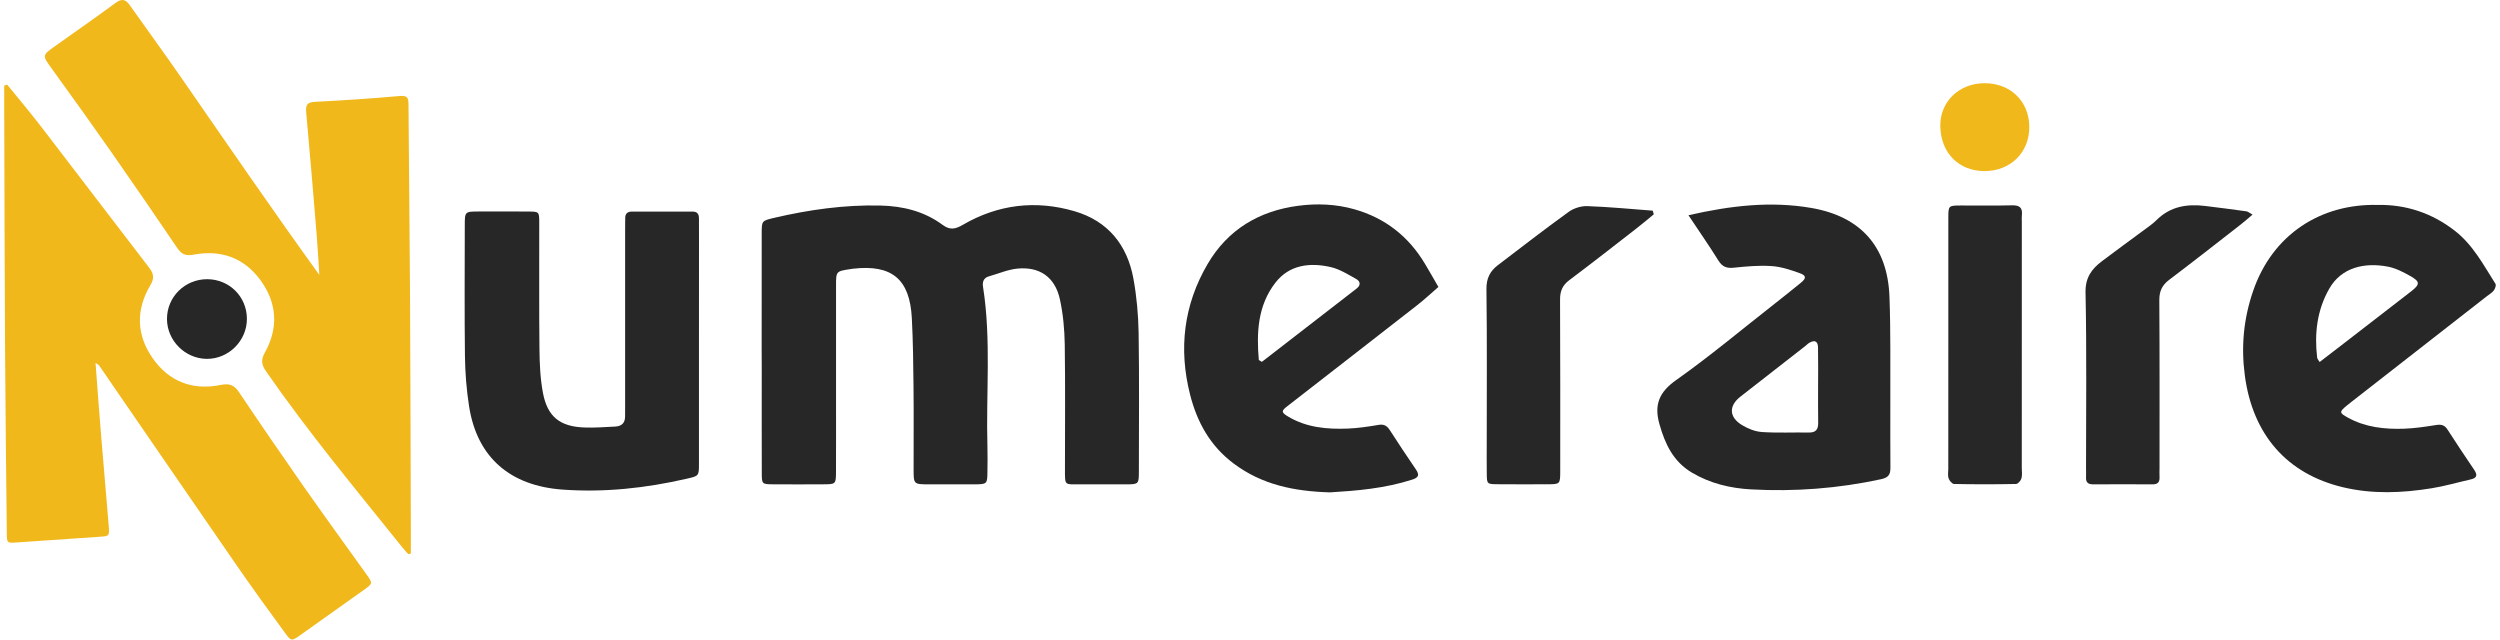
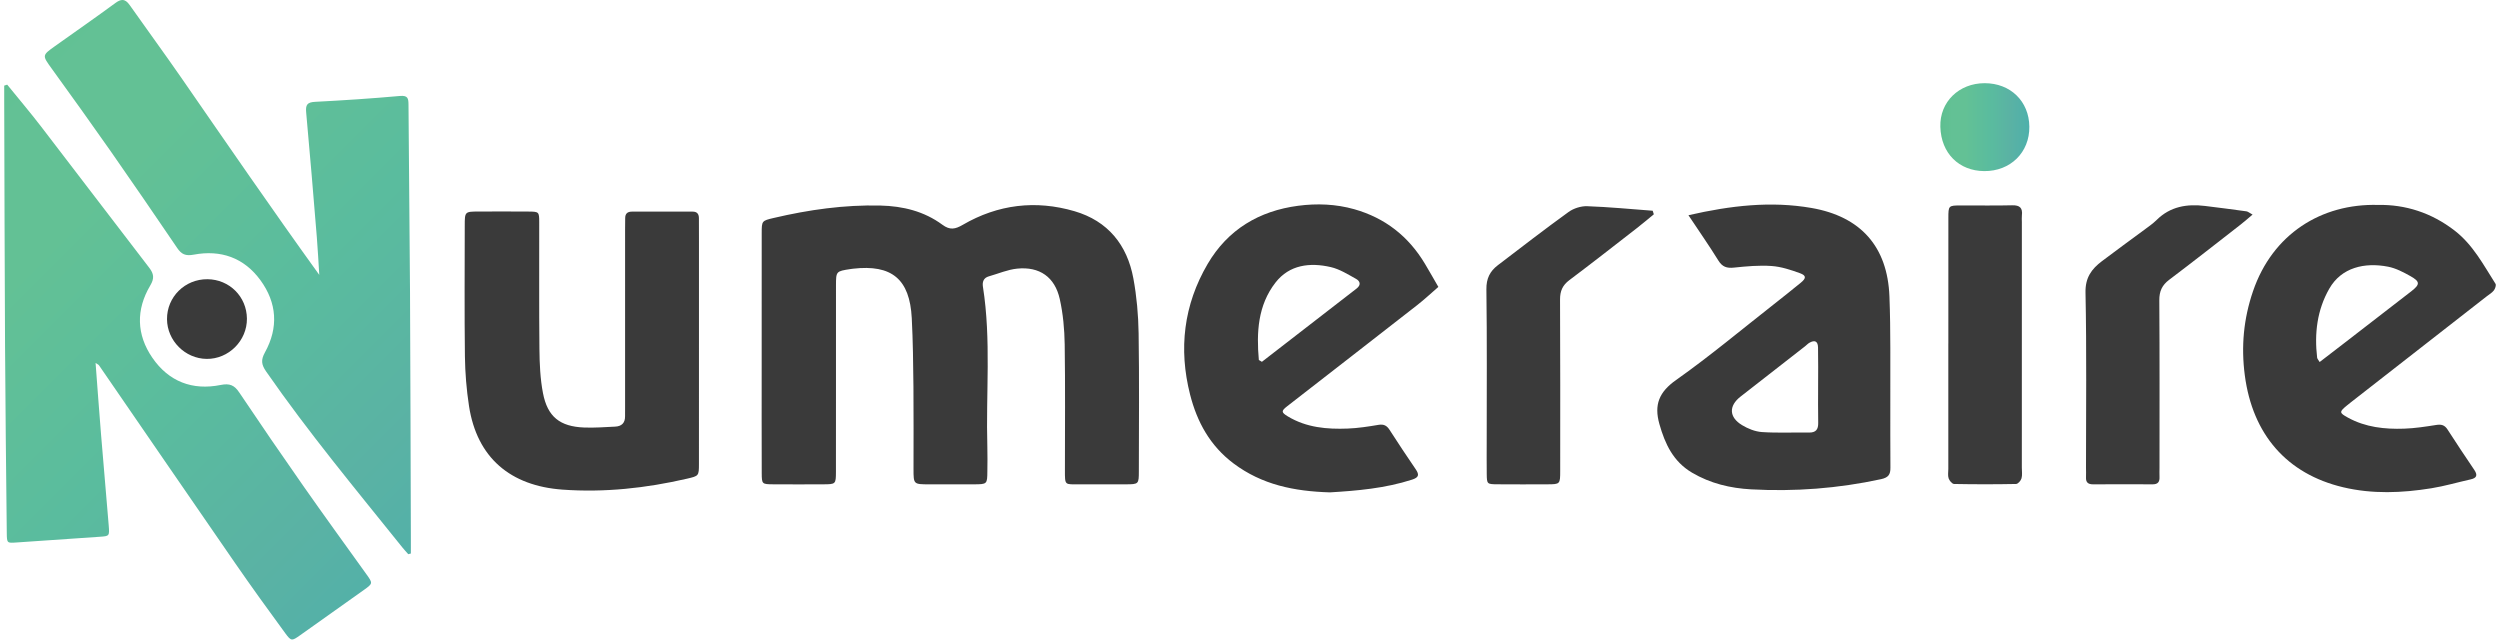
- <svg xmlns="http://www.w3.org/2000/svg" version="1.1" id="Layer_1" x="0px" y="0px" viewBox="0 0 595.28 152.27" style="enable-background:new 0 0 595.28 152.27;" xml:space="preserve">
-   <style type="text/css">
- 	.st0{fill:#F1B81B;}
- 	.st1{fill:#272727;}
- </style>
-   <path class="st0" d="M97.22,131.96c-0.47-0.53-0.96-1.05-1.4-1.6c-11.06-13.78-22.36-27.37-32.45-41.91  c-1.13-1.63-1.29-2.74-0.28-4.54c3.26-5.88,2.88-11.79-1.08-17.21c-3.92-5.35-9.44-7.28-15.86-6.07c-1.97,0.37-2.93-0.08-3.95-1.59  c-5.23-7.7-10.49-15.39-15.83-23.02c-4.6-6.58-9.29-13.1-13.99-19.6c-2.34-3.24-2.4-3.21,0.72-5.43c4.8-3.42,9.64-6.78,14.38-10.27  c1.45-1.07,2.38-0.97,3.4,0.48c4.07,5.78,8.25,11.47,12.27,17.28c10.84,15.66,21.61,31.36,32.88,46.97  c-0.19-2.98-0.33-5.95-0.58-8.93c-0.81-9.92-1.63-19.84-2.54-29.74c-0.16-1.79,0.21-2.44,2.11-2.53c6.73-0.35,13.46-0.79,20.17-1.39  c1.93-0.17,2.07,0.54,2.08,2.1c0.09,14.89,0.28,29.77,0.36,44.66c0.11,19.6,0.14,39.21,0.2,58.81c0,1.12,0,2.25,0,3.37  C97.63,131.85,97.42,131.91,97.22,131.96z" />
-   <path class="st0" d="M1.71,20.16c2.68,3.3,5.43,6.55,8.02,9.91c8.61,11.2,17.15,22.45,25.77,33.65c1.12,1.46,1.3,2.53,0.28,4.24  c-3.43,5.78-3.31,11.71,0.5,17.23c3.9,5.66,9.54,7.83,16.25,6.47c2.17-0.44,3.27,0.05,4.44,1.8c5,7.46,10.09,14.88,15.24,22.24  c4.91,7.01,9.94,13.94,14.93,20.89c1.66,2.31,1.69,2.31-0.49,3.87c-5.05,3.61-10.11,7.21-15.18,10.79c-1.99,1.4-2.13,1.47-3.57-0.5  c-4.05-5.52-8.06-11.07-11.95-16.71c-10.83-15.67-21.59-31.38-32.39-47.07c-0.11-0.15-0.33-0.23-0.81-0.55  c0.44,5.8,0.84,11.38,1.3,16.95c0.59,7.25,1.24,14.49,1.83,21.74c0.21,2.54,0.16,2.54-2.16,2.7c-6.62,0.45-13.23,0.9-19.84,1.36  c-2.17,0.15-2.24,0.16-2.26-2.2C1.46,112.09,1.29,97.21,1.2,82.33C1.09,62.85,1.06,43.36,1,23.87c0-1.16,0-2.32,0-3.48  C1.24,20.31,1.48,20.23,1.71,20.16z" />
-   <path class="st1" d="M181.36,83.73c0-9.42-0.01-18.85,0.01-28.27c0.01-2.85,0.03-2.89,2.85-3.56c8.36-1.96,16.8-3.16,25.42-2.96  c5.37,0.13,10.42,1.37,14.77,4.58c1.8,1.33,3.06,1.06,4.86,0.01c8.37-4.87,17.35-5.94,26.6-3.23c7.93,2.32,12.52,8,14,15.99  c0.79,4.29,1.18,8.7,1.25,13.07c0.17,10.92,0.07,21.85,0.06,32.77c0,3.17-0.02,3.19-3.14,3.2c-3.64,0.02-7.28,0.02-10.92,0  c-3.64-0.02-3.54,0.37-3.54-3.43c-0.01-9.96,0.1-19.92-0.05-29.88c-0.06-3.61-0.39-7.29-1.17-10.81c-1.17-5.24-4.81-7.77-10.13-7.25  c-2.29,0.23-4.5,1.21-6.75,1.84c-1.3,0.36-1.59,1.36-1.41,2.49c1.99,12.67,0.68,25.43,1.05,38.15c0.06,1.93,0.02,3.86,0,5.78  c-0.03,3.08-0.04,3.09-3.26,3.11c-3.53,0.01-7.07,0.01-10.6,0c-3.71-0.01-3.72-0.01-3.72-3.59c-0.01-6.53,0.05-13.07-0.02-19.6  c-0.05-5.46-0.12-10.92-0.4-16.37c-0.48-9.31-4.75-12.84-13.97-11.79c-0.21,0.02-0.42,0.05-0.64,0.09  c-3.42,0.52-3.44,0.52-3.44,3.94c-0.01,8.25,0,16.49,0,24.74c0,6.53,0.02,13.07-0.01,19.6c-0.01,2.94-0.05,2.96-3.07,2.97  c-3.96,0.02-7.93,0.03-11.89,0c-2.64-0.02-2.71-0.05-2.71-2.67c-0.03-8.46-0.01-16.92-0.01-25.38  C181.36,86.09,181.36,84.91,181.36,83.73z" />
-   <path class="st1" d="M166.43,81.86c0,9.53,0.01,19.06,0,28.58c0,2.88-0.03,2.89-2.88,3.54c-9.75,2.25-19.61,3.32-29.6,2.6  c-12.38-0.89-20.37-7.56-22.27-19.92c-0.6-3.9-0.92-7.87-0.97-11.81c-0.13-10.38-0.05-20.77-0.04-31.15c0-3.32,0.02-3.33,3.34-3.34  c3.96-0.01,7.92-0.03,11.88,0.01c2.44,0.02,2.5,0.07,2.51,2.51c0.03,10.06-0.06,20.13,0.05,30.19c0.04,3.51,0.18,7.08,0.84,10.52  c1.08,5.65,4.05,7.98,9.82,8.2c2.45,0.1,4.92-0.1,7.38-0.22c1.51-0.07,2.37-0.85,2.35-2.45c-0.01-0.75,0.01-1.5,0.01-2.25  c0-14.13,0-28.26,0-42.39c0-0.86,0.02-1.71,0.02-2.57c0-1.07,0.57-1.53,1.6-1.53c4.82,0,9.63,0.01,14.45,0  c1.09,0,1.51,0.58,1.51,1.6c-0.01,1.82,0.01,3.64,0.01,5.46C166.43,65.59,166.43,73.72,166.43,81.86z" />
-   <path class="st1" d="M402.04,51.25c10.14-2.32,19.66-3.39,29.28-1.73c11.73,2.03,18.12,9.19,18.58,21.05  c0.32,8.34,0.17,16.7,0.21,25.05c0.02,5.25-0.04,10.49,0.02,15.74c0.02,1.66-0.48,2.37-2.25,2.75c-10.21,2.21-20.53,2.99-30.93,2.42  c-4.93-0.27-9.7-1.4-14.05-3.97c-4.48-2.65-6.43-6.83-7.77-11.58c-1.3-4.6-0.08-7.61,3.98-10.48c7.99-5.64,15.51-11.95,23.22-17.99  c2.18-1.71,4.34-3.44,6.49-5.19c1.29-1.05,1.31-1.69-0.21-2.25c-2.18-0.79-4.48-1.56-6.76-1.71c-2.96-0.21-5.98,0.07-8.95,0.38  c-1.7,0.18-2.77-0.16-3.72-1.69C406.99,58.52,404.62,55.14,402.04,51.25z M432.91,92.01c0-3.1,0.05-6.2-0.02-9.3  c-0.03-1.47-0.78-1.82-2.06-1.09c-0.37,0.21-0.66,0.54-1,0.8c-5.14,4.01-10.28,8-15.41,12.02c-2.81,2.2-2.74,4.88,0.36,6.77  c1.41,0.86,3.13,1.55,4.76,1.66c3.71,0.25,7.45,0.06,11.17,0.12c1.67,0.03,2.25-0.74,2.22-2.34  C432.87,97.78,432.92,94.89,432.91,92.01z" />
-   <path class="st1" d="M566.21,48.8c6.48-0.13,12.76,1.83,18.3,6.14c4.35,3.37,6.83,8.15,9.69,12.64c0.21,0.33-0.08,1.18-0.4,1.59  c-0.45,0.57-1.13,0.96-1.72,1.42c-10.8,8.42-21.59,16.85-32.39,25.27c-0.25,0.2-0.5,0.4-0.75,0.6c-1.99,1.62-1.99,1.82,0.15,3  c4.17,2.29,8.73,2.78,13.36,2.62c2.55-0.09,5.1-0.48,7.63-0.88c1.21-0.19,2.01,0,2.7,1.08c2.08,3.24,4.22,6.44,6.38,9.63  c0.83,1.23,0.6,1.92-0.86,2.25c-3.12,0.7-6.2,1.61-9.35,2.11c-7.01,1.13-14.03,1.42-21.02-0.24c-13.42-3.18-21.55-12.57-23.41-26.62  c-0.92-6.94-0.28-13.52,1.95-20.05C541.11,55.74,552.72,48.44,566.21,48.8z M552.33,86.2c2.07-1.59,4.09-3.14,6.1-4.69  c5.25-4.05,10.5-8.09,15.73-12.16c2.11-1.65,2.11-2.3-0.25-3.63c-1.66-0.93-3.44-1.86-5.28-2.22c-5.61-1.09-11.12,0.18-14,5.23  c-2.91,5.09-3.57,10.66-2.89,16.41C551.77,85.44,552.03,85.7,552.33,86.2z" />
-   <path class="st1" d="M316.68,117.24c-8.52-0.25-16.2-1.81-22.96-6.89c-5.61-4.21-8.7-9.89-10.35-16.4  c-2.76-10.87-1.53-21.35,4.18-31.09c4.81-8.21,12.26-12.64,21.56-13.86c4.45-0.59,8.98-0.42,13.38,0.83  c7.34,2.08,12.92,6.47,16.82,13c1.09,1.82,2.13,3.66,3.19,5.5c-1.68,1.45-3.3,2.98-5.05,4.34c-10.29,8.04-20.61,16.03-30.91,24.04  c-1.48,1.15-1.49,1.47,0.15,2.46c4.4,2.65,9.29,3.07,14.25,2.88c2.45-0.1,4.89-0.47,7.31-0.88c1.27-0.21,1.98,0.18,2.65,1.2  c2.03,3.15,4.1,6.27,6.21,9.36c0.9,1.32,0.76,1.96-0.87,2.48C329.74,116.3,323.05,116.86,316.68,117.24z M299.74,85.72  c0.24,0.15,0.49,0.29,0.73,0.44c7.51-5.82,15.02-11.64,22.55-17.45c1.13-0.87,0.82-1.77-0.11-2.29c-1.94-1.08-3.91-2.33-6.03-2.82  c-4.95-1.14-9.84-0.57-13.15,3.66C299.48,72.7,299.17,79.18,299.74,85.72z" />
-   <path class="st1" d="M393.79,51.03c-1.37,1.12-2.71,2.26-4.1,3.34c-5.32,4.13-10.62,8.29-16.01,12.33  c-1.63,1.22-2.22,2.61-2.21,4.62c0.07,13.59,0.04,27.18,0.04,40.77c0,3.2-0.02,3.21-3.07,3.22c-3.96,0.01-7.92,0.03-11.88-0.01  c-2.48-0.02-2.51-0.06-2.54-2.45c-0.04-2.57-0.01-5.14-0.01-7.7c0-12.09,0.09-24.18-0.07-36.27c-0.04-2.57,0.84-4.31,2.72-5.74  c5.59-4.26,11.14-8.56,16.84-12.68c1.2-0.87,2.96-1.43,4.43-1.38c5.21,0.18,10.4,0.69,15.6,1.08  C393.61,50.46,393.7,50.75,393.79,51.03z" />
-   <path class="st1" d="M536.36,51.1c-1.09,0.92-1.94,1.67-2.83,2.37c-5.66,4.4-11.29,8.83-17.01,13.15c-1.71,1.29-2.38,2.73-2.36,4.88  c0.09,13.27,0.05,26.55,0.05,39.82c0,0.75-0.04,1.5,0,2.25c0.06,1.18-0.38,1.77-1.65,1.76c-4.71-0.03-9.42-0.03-14.13,0  c-1.2,0.01-1.79-0.44-1.72-1.68c0.04-0.75,0-1.5,0-2.25c0-13.92,0.17-27.84-0.12-41.75c-0.07-3.57,1.46-5.6,3.91-7.46  c3.31-2.51,6.68-4.94,10.02-7.42c1.03-0.76,2.1-1.49,3-2.39c3.25-3.22,7.22-3.87,11.53-3.34c3.29,0.4,6.57,0.82,9.85,1.28  C535.27,50.37,535.6,50.69,536.36,51.1z" />
-   <path class="st1" d="M463.92,81.8c0-9.96-0.01-19.92,0-29.87c0-2.97,0.03-2.99,2.97-3c4.07-0.02,8.14,0.07,12.21-0.04  c1.84-0.05,2.54,0.62,2.33,2.4c-0.06,0.53-0.01,1.07-0.01,1.61c0,19.49,0,38.98-0.01,58.46c0,0.86,0.15,1.76-0.08,2.55  c-0.15,0.54-0.83,1.32-1.29,1.33c-4.92,0.1-9.85,0.1-14.77,0c-0.45-0.01-1.1-0.79-1.29-1.34c-0.23-0.67-0.07-1.48-0.07-2.23  C463.91,101.71,463.91,91.75,463.92,81.8C463.92,81.8,463.92,81.8,463.92,81.8z" />
-   <path class="st0" d="M472.56,19.81c6.14,0,10.58,4.3,10.64,10.34c0.07,6.13-4.5,10.64-10.76,10.59c-5.96-0.05-10.25-4.2-10.43-10.56  C461.85,24.25,466.46,19.81,472.56,19.81z" />
-   <path class="st1" d="M49.38,66.48c5.24,0.04,9.37,4.15,9.41,9.37c0.05,5.26-4.35,9.66-9.59,9.6c-5.13-0.06-9.4-4.34-9.44-9.45  C39.73,70.7,44.03,66.45,49.38,66.48z" />
+ <svg xmlns="http://www.w3.org/2000/svg" viewBox="0 0 793.701 203.024" height="203.024" width="793.701" xml:space="preserve" id="svg2" version="1.1">
+   <defs id="defs6">
+     <linearGradient id="linearGradient36" spreadMethod="pad" gradientTransform="matrix(128.7744,-128.7744,-128.7744,-128.7744,-15.40168,141.0213)" gradientUnits="userSpaceOnUse" y2="0" x2="1" y1="0" x1="0">
+       <stop id="stop24" offset="0" style="stop-opacity:1;stop-color:#5dbf90" />
+       <stop id="stop26" offset="0.134" style="stop-opacity:1;stop-color:#63c195" />
+       <stop id="stop28" offset="0.282" style="stop-opacity:1;stop-color:#63c195" />
+       <stop id="stop30" offset="0.551" style="stop-opacity:1;stop-color:#5abc9e" />
+       <stop id="stop32" offset="0.787" style="stop-opacity:1;stop-color:#5ab2a4" />
+       <stop id="stop34" offset="1" style="stop-opacity:1;stop-color:#4eb0ab" />
+     </linearGradient>
+     <clipPath id="clipPath46" clipPathUnits="userSpaceOnUse">
+       <path id="path44" d="m 27.474,151.55 c -4.744,-3.489 -9.585,-6.846 -14.381,-10.265 v 0 c -3.122,-2.227 -3.062,-2.196 -0.722,-5.435 v 0 c 4.702,-6.506 9.391,-13.023 13.991,-19.601 v 0 c 5.335,-7.633 10.594,-15.32 15.825,-23.024 v 0 c 1.025,-1.509 1.985,-1.961 3.951,-1.592 v 0 c 6.425,1.207 11.946,-0.715 15.864,-6.069 v 0 c 3.965,-5.421 4.338,-11.323 1.082,-17.208 v 0 c -1,-1.808 -0.844,-2.916 0.285,-4.543 v 0 C 73.454,49.275 84.758,35.686 95.817,21.906 v 0 c 0.442,-0.552 0.931,-1.066 1.398,-1.597 v 0 c 0.206,0.054 0.412,0.108 0.618,0.162 v 0 c 0,1.122 0.002,2.245 -0.001,3.368 v 0 C 97.769,43.442 97.736,63.045 97.63,82.648 v 0 c -0.081,14.888 -0.275,29.775 -0.362,44.662 v 0 c -0.009,1.564 -0.153,2.276 -2.081,2.103 v 0 c -6.712,-0.602 -13.441,-1.045 -20.171,-1.392 v 0 c -1.904,-0.097 -2.279,-0.747 -2.113,-2.533 v 0 c 0.913,-9.908 1.724,-19.826 2.54,-29.744 v 0 c 0.243,-2.971 0.387,-5.95 0.577,-8.926 v 0 c -11.267,15.619 -22.042,31.318 -32.879,46.975 v 0 c -4.02,5.807 -8.202,11.5 -12.267,17.276 v 0 c -0.571,0.81 -1.11,1.199 -1.728,1.199 v 0 c -0.49,0 -1.029,-0.245 -1.672,-0.718" />
+     </clipPath>
+     <linearGradient id="linearGradient60" spreadMethod="pad" gradientTransform="matrix(103.281,0,0,103.281,-2.65481,75.6339)" gradientUnits="userSpaceOnUse" y2="0" x2="1" y1="0" x1="0">
+       <stop id="stop48" offset="0" style="stop-opacity:1;stop-color:#63c195" />
+       <stop id="stop50" offset="0.13" style="stop-opacity:1;stop-color:#70a489" />
+       <stop id="stop52" offset="0.275" style="stop-opacity:1;stop-color:#70a489" />
+       <stop id="stop54" offset="0.669" style="stop-opacity:1;stop-color:#5bba9d" />
+       <stop id="stop56" offset="0.888" style="stop-opacity:1;stop-color:#5ab2a4" />
+       <stop id="stop58" offset="1" style="stop-opacity:1;stop-color:#4fb0a8" />
+     </linearGradient>
+     <linearGradient id="linearGradient88" spreadMethod="pad" gradientTransform="matrix(128.7744,-128.7744,-128.7744,-128.7744,-15.40168,141.0213)" gradientUnits="userSpaceOnUse" y2="0" x2="1" y1="0" x1="0">
+       <stop id="stop76" offset="0" style="stop-opacity:1;stop-color:#5dbf90" />
+       <stop id="stop78" offset="0.134" style="stop-opacity:1;stop-color:#63c195" />
+       <stop id="stop80" offset="0.282" style="stop-opacity:1;stop-color:#63c195" />
+       <stop id="stop82" offset="0.551" style="stop-opacity:1;stop-color:#5abc9e" />
+       <stop id="stop84" offset="0.787" style="stop-opacity:1;stop-color:#5ab2a4" />
+       <stop id="stop86" offset="1" style="stop-opacity:1;stop-color:#4eb0ab" />
+     </linearGradient>
+     <clipPath id="clipPath98" clipPathUnits="userSpaceOnUse">
+       <path id="path96" d="m 1.002,131.882 c 0,-1.162 -0.004,-2.323 0,-3.484 v 0 c 0.063,-19.487 0.092,-38.975 0.2,-58.462 v 0 C 1.285,55.054 1.457,40.173 1.615,25.293 v 0 c 0.026,-2.358 0.09,-2.348 2.263,-2.198 v 0 c 6.615,0.459 13.229,0.913 19.845,1.362 v 0 c 2.318,0.156 2.369,0.152 2.162,2.695 v 0 c -0.588,7.25 -1.239,14.495 -1.832,21.745 v 0 C 23.6,54.466 23.198,60.041 22.757,65.845 v 0 c 0.484,-0.325 0.704,-0.401 0.809,-0.555 v 0 C 34.363,49.602 45.125,33.889 55.955,18.223 v 0 C 59.847,12.591 63.857,7.04 67.904,1.517 v 0 C 68.668,0.475 69.067,0.004 69.569,0 v 0 h 0.013 c 0.442,0.004 0.967,0.366 1.891,1.019 v 0 c 5.073,3.58 10.133,7.177 15.185,10.785 v 0 c 2.182,1.558 2.146,1.562 0.49,3.87 v 0 c -4.992,6.951 -10.021,13.879 -14.93,20.889 v 0 C 67.063,43.925 61.981,51.34 56.977,58.804 v 0 c -1.172,1.749 -2.272,2.237 -4.438,1.8 v 0 C 45.82,59.247 40.183,61.409 36.284,67.073 v 0 c -3.803,5.525 -3.931,11.455 -0.498,17.231 v 0 c 1.017,1.711 0.843,2.786 -0.281,4.245 v 0 C 26.886,99.742 18.35,110.999 9.738,122.196 v 0 c -2.591,3.368 -5.345,6.613 -8.024,9.915 v 0 c -0.238,-0.076 -0.476,-0.153 -0.712,-0.229" />
+     </clipPath>
+     <linearGradient id="linearGradient112" spreadMethod="pad" gradientTransform="matrix(103.281,0,0,103.281,-2.65481,75.6339)" gradientUnits="userSpaceOnUse" y2="0" x2="1" y1="0" x1="0">
+       <stop id="stop100" offset="0" style="stop-opacity:1;stop-color:#63c195" />
+       <stop id="stop102" offset="0.13" style="stop-opacity:1;stop-color:#70a489" />
+       <stop id="stop104" offset="0.275" style="stop-opacity:1;stop-color:#70a489" />
+       <stop id="stop106" offset="0.669" style="stop-opacity:1;stop-color:#5bba9d" />
+       <stop id="stop108" offset="0.888" style="stop-opacity:1;stop-color:#5ab2a4" />
+       <stop id="stop110" offset="1" style="stop-opacity:1;stop-color:#4fb0a8" />
+     </linearGradient>
+     <clipPath id="clipPath122" clipPathUnits="userSpaceOnUse">
+       <path id="path120" d="M 0,152.268 H 595.276 V 0 H 0 Z" />
+     </clipPath>
+     <linearGradient id="linearGradient180" spreadMethod="pad" gradientTransform="matrix(21.19734,0,0,-21.19734,462.0122,121.9929)" gradientUnits="userSpaceOnUse" y2="0" x2="1" y1="0" x1="0">
+       <stop id="stop168" offset="0" style="stop-opacity:1;stop-color:#5dbf90" />
+       <stop id="stop170" offset="0.134" style="stop-opacity:1;stop-color:#63c195" />
+       <stop id="stop172" offset="0.282" style="stop-opacity:1;stop-color:#63c195" />
+       <stop id="stop174" offset="0.551" style="stop-opacity:1;stop-color:#5abc9e" />
+       <stop id="stop176" offset="0.787" style="stop-opacity:1;stop-color:#5ab2a4" />
+       <stop id="stop178" offset="1" style="stop-opacity:1;stop-color:#4eb0ab" />
+     </linearGradient>
+     <clipPath id="clipPath190" clipPathUnits="userSpaceOnUse">
+       <path id="path188" d="M 0,152.268 H 595.276 V 0 H 0 Z" />
+     </clipPath>
+   </defs>
+   <g transform="matrix(1.333333,0,0,-1.333333,0,203.024)" id="g10">
+     <g id="g12">
+       <g id="g14">
+         <g id="g20">
+           <g id="g22">
+             <path id="path38" style="fill:url(#linearGradient36);stroke:none" d="m 27.474,151.55 c -4.744,-3.489 -9.585,-6.846 -14.381,-10.265 v 0 c -3.122,-2.227 -3.062,-2.196 -0.722,-5.435 v 0 c 4.702,-6.506 9.391,-13.023 13.991,-19.601 v 0 c 5.335,-7.633 10.594,-15.32 15.825,-23.024 v 0 c 1.025,-1.509 1.985,-1.961 3.951,-1.592 v 0 c 6.425,1.207 11.946,-0.715 15.864,-6.069 v 0 c 3.965,-5.421 4.338,-11.323 1.082,-17.208 v 0 c -1,-1.808 -0.844,-2.916 0.285,-4.543 v 0 C 73.454,49.275 84.758,35.686 95.817,21.906 v 0 c 0.442,-0.552 0.931,-1.066 1.398,-1.597 v 0 c 0.206,0.054 0.412,0.108 0.618,0.162 v 0 c 0,1.122 0.002,2.245 -0.001,3.368 v 0 C 97.769,43.442 97.736,63.045 97.63,82.648 v 0 c -0.081,14.888 -0.275,29.775 -0.362,44.662 v 0 c -0.009,1.564 -0.153,2.276 -2.081,2.103 v 0 c -6.712,-0.602 -13.441,-1.045 -20.171,-1.392 v 0 c -1.904,-0.097 -2.279,-0.747 -2.113,-2.533 v 0 c 0.913,-9.908 1.724,-19.826 2.54,-29.744 v 0 c 0.243,-2.971 0.387,-5.95 0.577,-8.926 v 0 c -11.267,15.619 -22.042,31.318 -32.879,46.975 v 0 c -4.02,5.807 -8.202,11.5 -12.267,17.276 v 0 c -0.571,0.811 -1.11,1.199 -1.728,1.199 v 0 c -0.49,0 -1.029,-0.245 -1.672,-0.718" />
+           </g>
+         </g>
+       </g>
+     </g>
+     <g id="g40">
+       <g clip-path="url(#clipPath46)" id="g42">
+         <path id="path62" style="fill:none;stroke:url(#linearGradient60);stroke-width:1;stroke-linecap:butt;stroke-linejoin:miter;stroke-miterlimit:10;stroke-dasharray:none;stroke-opacity:1" d="M 100.126,-1 H -2.155 v 155.268 h 102.281 z" />
+       </g>
+     </g>
+     <g id="g64">
+       <g id="g66">
+         <g id="g72">
+           <g id="g74">
+             <path id="path90" style="fill:url(#linearGradient88);stroke:none" d="m 1.002,131.882 c 0,-1.162 -0.004,-2.323 0,-3.484 v 0 c 0.063,-19.487 0.092,-38.975 0.2,-58.462 v 0 C 1.285,55.054 1.457,40.173 1.615,25.293 v 0 c 0.026,-2.358 0.09,-2.348 2.263,-2.198 v 0 c 6.615,0.459 13.229,0.913 19.845,1.362 v 0 c 2.318,0.156 2.369,0.152 2.162,2.695 v 0 c -0.588,7.25 -1.239,14.495 -1.832,21.745 v 0 C 23.6,54.466 23.198,60.041 22.757,65.845 v 0 c 0.484,-0.325 0.704,-0.401 0.809,-0.555 v 0 C 34.363,49.602 45.125,33.889 55.955,18.223 v 0 C 59.847,12.591 63.857,7.04 67.904,1.517 v 0 C 68.668,0.475 69.067,0.004 69.569,0 v 0 h 0.013 c 0.442,0.004 0.967,0.366 1.891,1.019 v 0 c 5.073,3.58 10.133,7.177 15.185,10.785 v 0 c 2.182,1.558 2.146,1.562 0.49,3.87 v 0 c -4.992,6.951 -10.021,13.879 -14.93,20.889 v 0 C 67.063,43.925 61.981,51.34 56.977,58.804 v 0 c -1.172,1.749 -2.272,2.237 -4.438,1.8 v 0 C 45.82,59.247 40.183,61.409 36.284,67.073 v 0 c -3.803,5.525 -3.931,11.455 -0.498,17.231 v 0 c 1.017,1.711 0.843,2.786 -0.281,4.245 v 0 C 26.886,99.742 18.35,110.999 9.738,122.196 v 0 c -2.591,3.368 -5.345,6.613 -8.024,9.915 v 0 c -0.238,-0.076 -0.476,-0.153 -0.712,-0.229" />
+           </g>
+         </g>
+       </g>
+     </g>
+     <g id="g92">
+       <g clip-path="url(#clipPath98)" id="g94">
+         <path id="path114" style="fill:none;stroke:url(#linearGradient112);stroke-width:1;stroke-linecap:butt;stroke-linejoin:miter;stroke-miterlimit:10;stroke-dasharray:none;stroke-opacity:1" d="M 100.126,-1 H -2.155 v 155.268 h 102.281 z" />
+       </g>
+     </g>
+     <g id="g116">
+       <g clip-path="url(#clipPath122)" id="g118">
+         <g transform="translate(181.3628,68.5385)" id="g124">
+           <path id="path126" style="fill:#3a3a3a;fill-opacity:1;fill-rule:nonzero;stroke:none" d="m 0,0 c 0,9.424 -0.011,18.849 0.007,28.272 0.005,2.855 0.032,2.895 2.847,3.556 8.358,1.961 16.805,3.161 25.418,2.959 5.366,-0.126 10.416,-1.366 14.767,-4.577 1.805,-1.331 3.056,-1.056 4.857,-0.008 8.371,4.868 17.347,5.944 26.604,3.233 7.932,-2.325 12.523,-7.999 14.003,-15.991 0.794,-4.289 1.182,-8.702 1.251,-13.068 0.173,-10.921 0.065,-21.846 0.056,-32.77 -0.003,-3.171 -0.024,-3.185 -3.137,-3.199 -3.641,-0.015 -7.282,-0.015 -10.923,0 -3.645,0.015 -3.541,-0.374 -3.543,3.43 -0.005,9.959 0.097,19.921 -0.055,29.878 -0.055,3.613 -0.386,7.289 -1.172,10.806 -1.17,5.246 -4.809,7.776 -10.13,7.247 -2.29,-0.228 -4.505,-1.206 -6.755,-1.838 -1.295,-0.365 -1.588,-1.358 -1.41,-2.487 1.991,-12.672 0.682,-25.433 1.049,-38.148 0.056,-1.926 0.022,-3.856 0.004,-5.782 -0.028,-3.083 -0.037,-3.095 -3.257,-3.107 -3.534,-0.012 -7.068,-0.007 -10.602,-0.002 -3.708,0.006 -3.719,0.01 -3.724,3.587 -0.009,6.533 0.047,13.067 -0.018,19.599 C 36.083,-2.952 36.019,2.512 35.739,7.961 35.261,17.269 30.993,20.8 21.773,19.75 21.56,19.726 21.348,19.696 21.136,19.664 17.714,19.14 17.699,19.14 17.694,15.72 17.685,7.473 17.691,-0.773 17.691,-9.02 c 0,-6.533 0.016,-13.065 -0.008,-19.598 -0.011,-2.943 -0.046,-2.96 -3.068,-2.974 -3.963,-0.018 -7.925,-0.026 -11.887,0.003 -2.644,0.02 -2.706,0.052 -2.715,2.673 C -0.019,-20.455 0,-11.995 0,-3.534 -0.001,-2.356 -0.001,-1.178 0,0" />
+         </g>
+         <g transform="translate(166.4312,70.4076)" id="g128">
+           <path id="path130" style="fill:#3a3a3a;fill-opacity:1;fill-rule:nonzero;stroke:none" d="m 0,0 c 0,-9.528 0.007,-19.056 -0.005,-28.583 -0.004,-2.883 -0.028,-2.886 -2.88,-3.545 -9.746,-2.253 -19.608,-3.316 -29.603,-2.597 -12.383,0.892 -20.373,7.556 -22.269,19.916 -0.597,3.898 -0.921,7.869 -0.972,11.811 -0.131,10.383 -0.05,20.768 -0.041,31.152 0.003,3.319 0.023,3.329 3.34,3.339 3.961,0.011 7.923,0.028 11.883,-0.009 2.443,-0.023 2.503,-0.067 2.509,-2.513 0.026,-10.064 -0.056,-20.127 0.05,-30.189 0.036,-3.512 0.183,-7.081 0.842,-10.515 1.083,-5.652 4.045,-7.98 9.819,-8.204 2.453,-0.096 4.92,0.098 7.378,0.214 1.509,0.072 2.37,0.855 2.35,2.448 -0.009,0.75 0.007,1.499 0.007,2.248 0,14.131 0,28.262 10e-4,42.393 0,0.857 0.021,1.713 0.023,2.57 0.001,1.069 0.567,1.534 1.599,1.534 4.817,-0.003 9.634,-0.006 14.451,0.002 1.094,10e-4 1.51,-0.578 1.506,-1.605 C -0.02,28.048 -0.001,26.228 0,24.408 0.001,16.272 0,8.136 0,0" />
+         </g>
+         <g transform="translate(432.9121,60.2611)" id="g132">
+           <path id="path134" style="fill:#3a3a3a;fill-opacity:1;fill-rule:nonzero;stroke:none" d="m 0,0 c 0,3.099 0.048,6.198 -0.021,9.295 -0.034,1.473 -0.785,1.823 -2.061,1.09 C -2.447,10.176 -2.741,9.843 -3.077,9.58 -8.215,5.572 -13.359,1.575 -18.489,-2.441 c -2.813,-2.203 -2.744,-4.885 0.363,-6.772 1.414,-0.858 3.134,-1.55 4.759,-1.659 3.71,-0.249 7.448,-0.06 11.173,-0.118 1.674,-0.027 2.251,0.738 2.215,2.336 C -0.041,-5.771 0.004,-2.885 0,0 m -30.877,40.761 c 10.138,2.321 19.656,3.395 29.28,1.73 11.734,-2.029 18.119,-9.193 18.579,-21.047 0.324,-8.339 0.172,-16.696 0.209,-25.046 0.024,-5.245 -0.035,-10.491 0.025,-15.736 0.019,-1.658 -0.482,-2.37 -2.254,-2.754 -10.211,-2.211 -20.527,-2.991 -30.929,-2.42 -4.927,0.271 -9.697,1.399 -14.054,3.973 -4.479,2.646 -6.432,6.829 -7.774,11.584 -1.298,4.596 -0.081,7.613 3.983,10.484 7.99,5.642 15.513,11.945 23.22,17.986 2.18,1.709 4.342,3.441 6.488,5.192 1.286,1.05 1.314,1.69 -0.215,2.247 -2.182,0.795 -4.476,1.556 -6.764,1.715 -2.964,0.206 -5.982,-0.072 -8.951,-0.383 -1.702,-0.178 -2.774,0.16 -3.717,1.687 -2.17,3.509 -4.537,6.897 -7.126,10.788" />
+         </g>
+         <g transform="translate(552.332,66.0658)" id="g136">
+           <path id="path138" style="fill:#3a3a3a;fill-opacity:1;fill-rule:nonzero;stroke:none" d="m 0,0 c 2.071,1.592 4.088,3.138 6.099,4.689 5.246,4.049 10.5,8.088 15.73,12.159 2.114,1.645 2.113,2.302 -0.252,3.629 -1.66,0.93 -3.439,1.864 -5.278,2.221 C 10.694,23.79 5.182,22.517 2.294,17.465 -0.615,12.373 -1.271,6.808 -0.6,1.051 -0.566,0.765 -0.298,0.507 0,0 m 13.874,37.406 c 6.479,0.129 12.756,-1.835 18.305,-6.139 4.347,-3.374 6.833,-8.148 9.694,-12.638 0.209,-0.328 -0.081,-1.181 -0.398,-1.587 C 41.026,16.468 40.341,16.078 39.75,15.618 28.953,7.193 18.155,-1.229 7.358,-9.653 c -0.253,-0.198 -0.503,-0.4 -0.752,-0.602 -1.988,-1.619 -1.995,-1.818 0.15,-2.995 4.17,-2.291 8.731,-2.775 13.363,-2.618 2.553,0.087 5.105,0.481 7.634,0.882 1.209,0.191 2.005,0 2.696,-1.078 2.078,-3.241 4.223,-6.439 6.377,-9.629 0.83,-1.229 0.604,-1.922 -0.864,-2.25 -3.118,-0.697 -6.2,-1.606 -9.348,-2.114 -7.006,-1.13 -14.026,-1.422 -21.024,0.238 -13.419,3.183 -21.55,12.567 -23.405,26.618 -0.916,6.935 -0.283,13.522 1.945,20.052 4.644,13.613 16.26,20.912 29.744,20.555" />
+         </g>
+         <g transform="translate(299.7432,66.5531)" id="g140">
+           <path id="path142" style="fill:#3a3a3a;fill-opacity:1;fill-rule:nonzero;stroke:none" d="m 0,0 c 0.243,-0.146 0.486,-0.291 0.729,-0.436 7.515,5.819 15.024,11.645 22.549,17.449 1.13,0.872 0.823,1.767 -0.114,2.288 -1.94,1.079 -3.913,2.325 -6.032,2.815 C 12.184,23.261 7.288,22.691 3.983,18.456 -0.262,13.017 -0.578,6.53 0,0 m 16.937,-31.524 c -8.521,0.251 -16.198,1.813 -22.957,6.887 -5.606,4.208 -8.695,9.889 -10.352,16.404 -2.762,10.869 -1.53,21.351 4.177,31.091 4.808,8.206 12.262,12.639 21.555,13.861 4.453,0.585 8.985,0.42 13.376,-0.825 7.338,-2.081 12.916,-6.468 16.82,-12.999 1.087,-1.819 2.127,-3.665 3.189,-5.499 C 41.064,15.945 39.441,14.419 37.693,13.054 27.404,5.019 17.087,-2.979 6.78,-10.99 c -1.475,-1.148 -1.492,-1.471 0.152,-2.461 4.395,-2.649 9.286,-3.073 14.246,-2.879 2.446,0.096 4.892,0.474 7.312,0.883 1.266,0.214 1.984,-0.177 2.646,-1.205 2.026,-3.148 4.096,-6.269 6.21,-9.36 0.902,-1.319 0.758,-1.958 -0.868,-2.482 -6.48,-2.089 -13.17,-2.647 -19.541,-3.03" />
+         </g>
+         <g transform="translate(393.792,101.2386)" id="g144">
+           <path id="path146" style="fill:#3a3a3a;fill-opacity:1;fill-rule:nonzero;stroke:none" d="m 0,0 c -1.366,-1.115 -2.709,-2.26 -4.102,-3.341 -5.322,-4.131 -10.625,-8.29 -16.013,-12.333 -1.628,-1.222 -2.225,-2.613 -2.214,-4.625 0.069,-13.589 0.043,-27.179 0.037,-40.767 -10e-4,-3.199 -0.02,-3.213 -3.071,-3.225 -3.959,-0.015 -7.919,-0.026 -11.877,0.006 -2.48,0.019 -2.509,0.056 -2.543,2.446 -0.037,2.568 -0.01,5.137 -0.01,7.704 0,12.092 0.092,24.185 -0.073,36.274 -0.035,2.574 0.845,4.306 2.722,5.737 5.587,4.26 11.143,8.564 16.838,12.676 1.202,0.868 2.959,1.429 4.434,1.378 C -10.664,1.747 -5.469,1.237 -0.269,0.851 -0.179,0.567 -0.09,0.283 0,0" />
+         </g>
+         <g transform="translate(536.3594,101.1732)" id="g148">
+           <path id="path150" style="fill:#3a3a3a;fill-opacity:1;fill-rule:nonzero;stroke:none" d="m 0,0 c -1.094,-0.919 -1.937,-1.673 -2.827,-2.365 -5.658,-4.401 -11.291,-8.834 -17.013,-13.15 -1.708,-1.289 -2.379,-2.726 -2.364,-4.882 0.089,-13.274 0.047,-26.548 0.047,-39.823 0,-0.749 -0.036,-1.5 -0.001,-2.247 0.055,-1.175 -0.38,-1.77 -1.648,-1.762 -4.71,0.031 -9.42,0.027 -14.13,-0.003 -1.199,-0.007 -1.792,0.437 -1.723,1.683 0.04,0.747 -0.003,1.498 -0.003,2.248 -10e-4,13.916 0.167,27.836 -0.117,41.746 -0.073,3.572 1.463,5.605 3.907,7.46 3.309,2.513 6.684,4.94 10.018,7.42 1.027,0.763 2.101,1.491 3.004,2.386 3.253,3.223 7.219,3.872 11.534,3.344 C -8.03,1.652 -4.747,1.23 -1.468,0.775 -1.093,0.724 -0.755,0.409 0,0" />
+         </g>
+         <g transform="translate(463.9219,70.472)" id="g152">
+           <path id="path154" style="fill:#3a3a3a;fill-opacity:1;fill-rule:nonzero;stroke:none" d="m 0,0 c 0,9.958 -0.008,19.916 0.005,29.875 0.003,2.971 0.029,2.99 2.97,3.003 4.069,0.018 8.139,-0.071 12.206,0.036 1.836,0.049 2.54,-0.621 2.332,-2.401 -0.062,-0.529 -0.008,-1.07 -0.008,-1.605 -0.002,-19.488 -0.004,-38.976 -0.008,-58.465 0,-0.856 0.149,-1.759 -0.078,-2.553 -0.155,-0.543 -0.834,-1.325 -1.292,-1.333 -4.923,-0.096 -9.85,-0.096 -14.773,0 -0.455,0.008 -1.101,0.79 -1.287,1.338 -0.228,0.674 -0.074,1.481 -0.074,2.23 C -0.008,-19.917 -0.008,-9.958 -0.008,0 Z" />
+         </g>
+       </g>
+     </g>
+     <g id="g156">
+       <g id="g158">
+         <g id="g164">
+           <g id="g166">
+             <path id="path182" style="fill:url(#linearGradient180);stroke:none" d="m 472.564,132.46 c -6.099,-0.003 -10.713,-4.437 -10.547,-10.376 v 0 c 0.175,-6.363 4.466,-10.507 10.429,-10.558 v 0 c 6.264,-0.054 10.833,4.456 10.763,10.591 v 0 c -0.069,6.036 -4.497,10.343 -10.634,10.343 v 0 c -0.003,0 -0.007,0 -0.011,0" />
+           </g>
+         </g>
+       </g>
+     </g>
+     <g id="g184">
+       <g clip-path="url(#clipPath190)" id="g186">
+         <g transform="translate(49.3804,85.7836)" id="g192">
+           <path id="path194" style="fill:#3a3a3a;fill-opacity:1;fill-rule:nonzero;stroke:none" d="m 0,0 c 5.238,-0.036 9.368,-4.148 9.414,-9.375 0.046,-5.26 -4.351,-9.66 -9.592,-9.598 -5.13,0.06 -9.4,4.339 -9.435,9.454 C -9.65,-4.218 -5.353,0.036 0,0" />
+         </g>
+       </g>
+     </g>
+   </g>
</svg>
